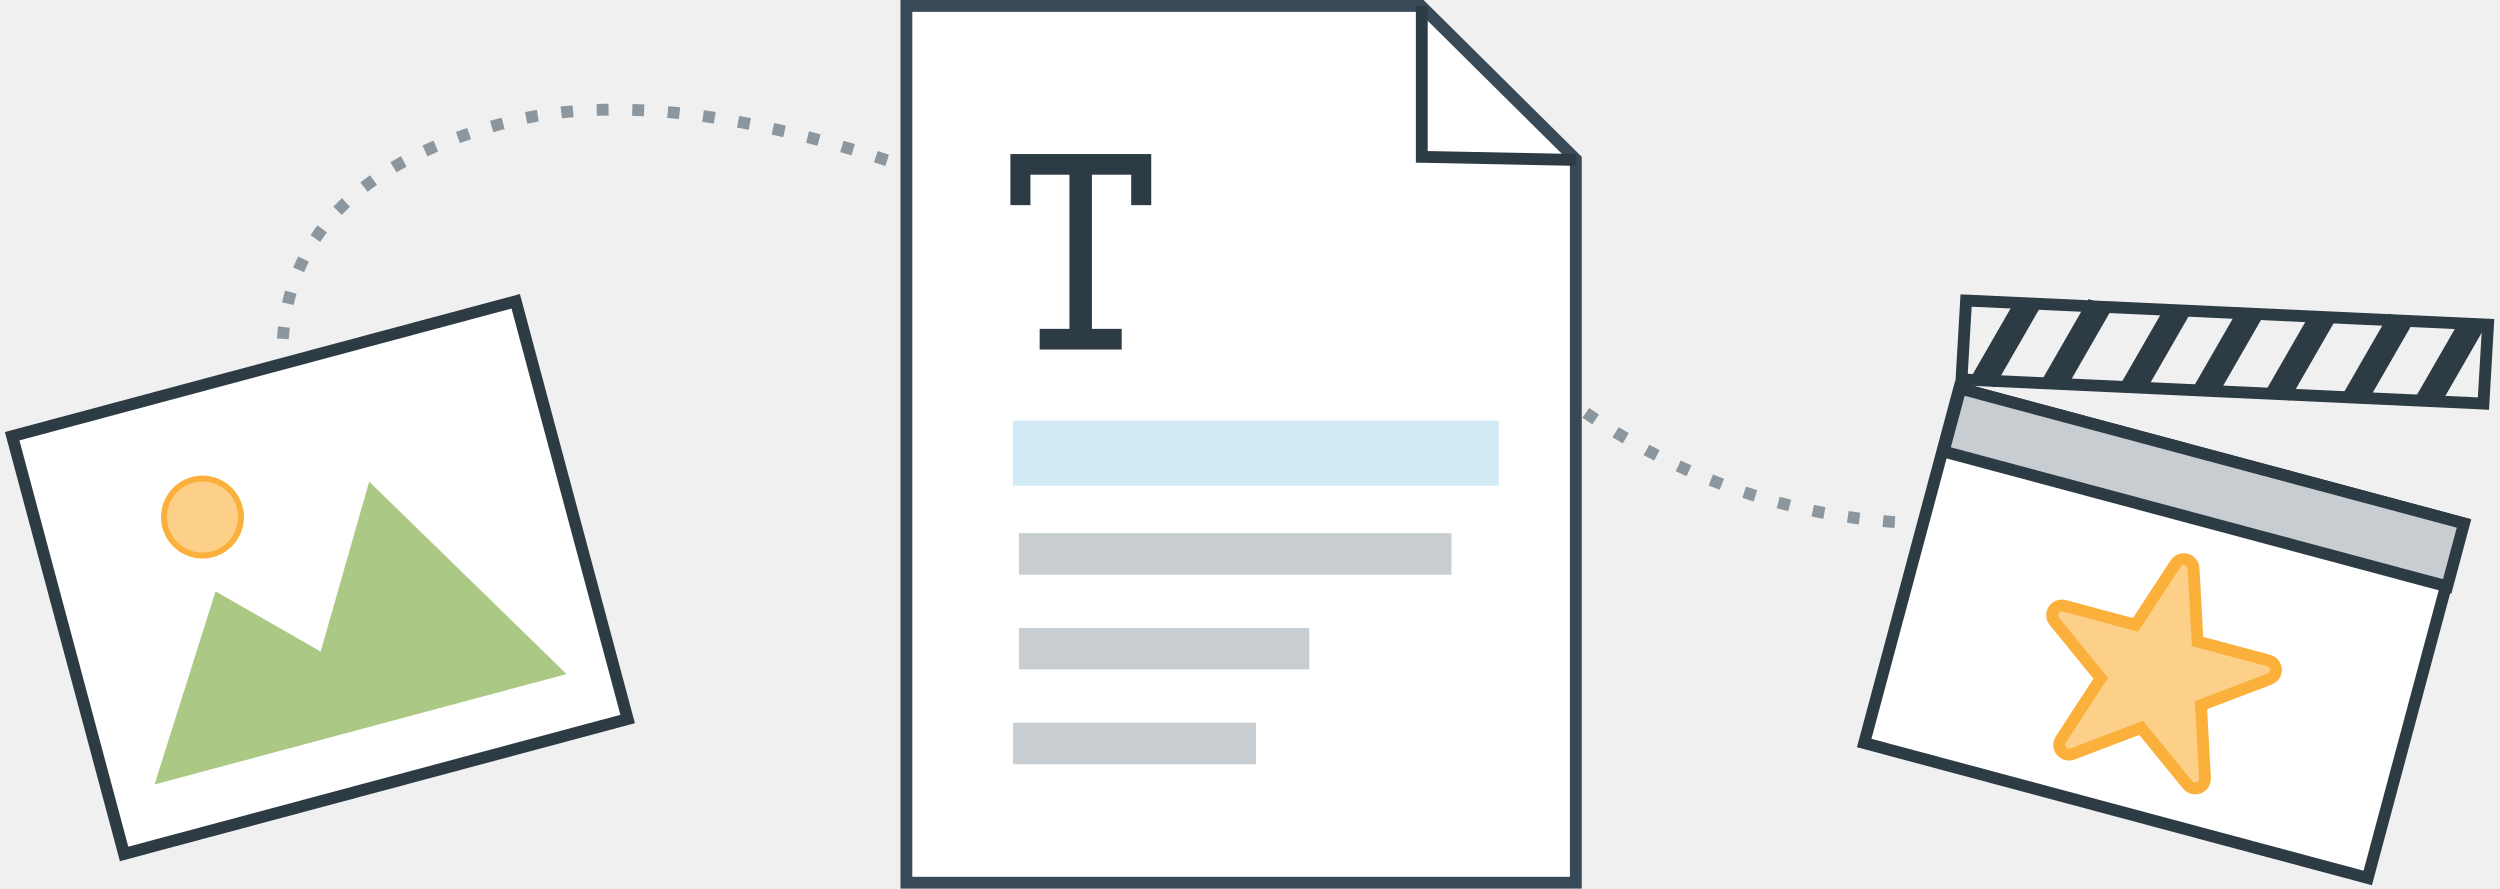
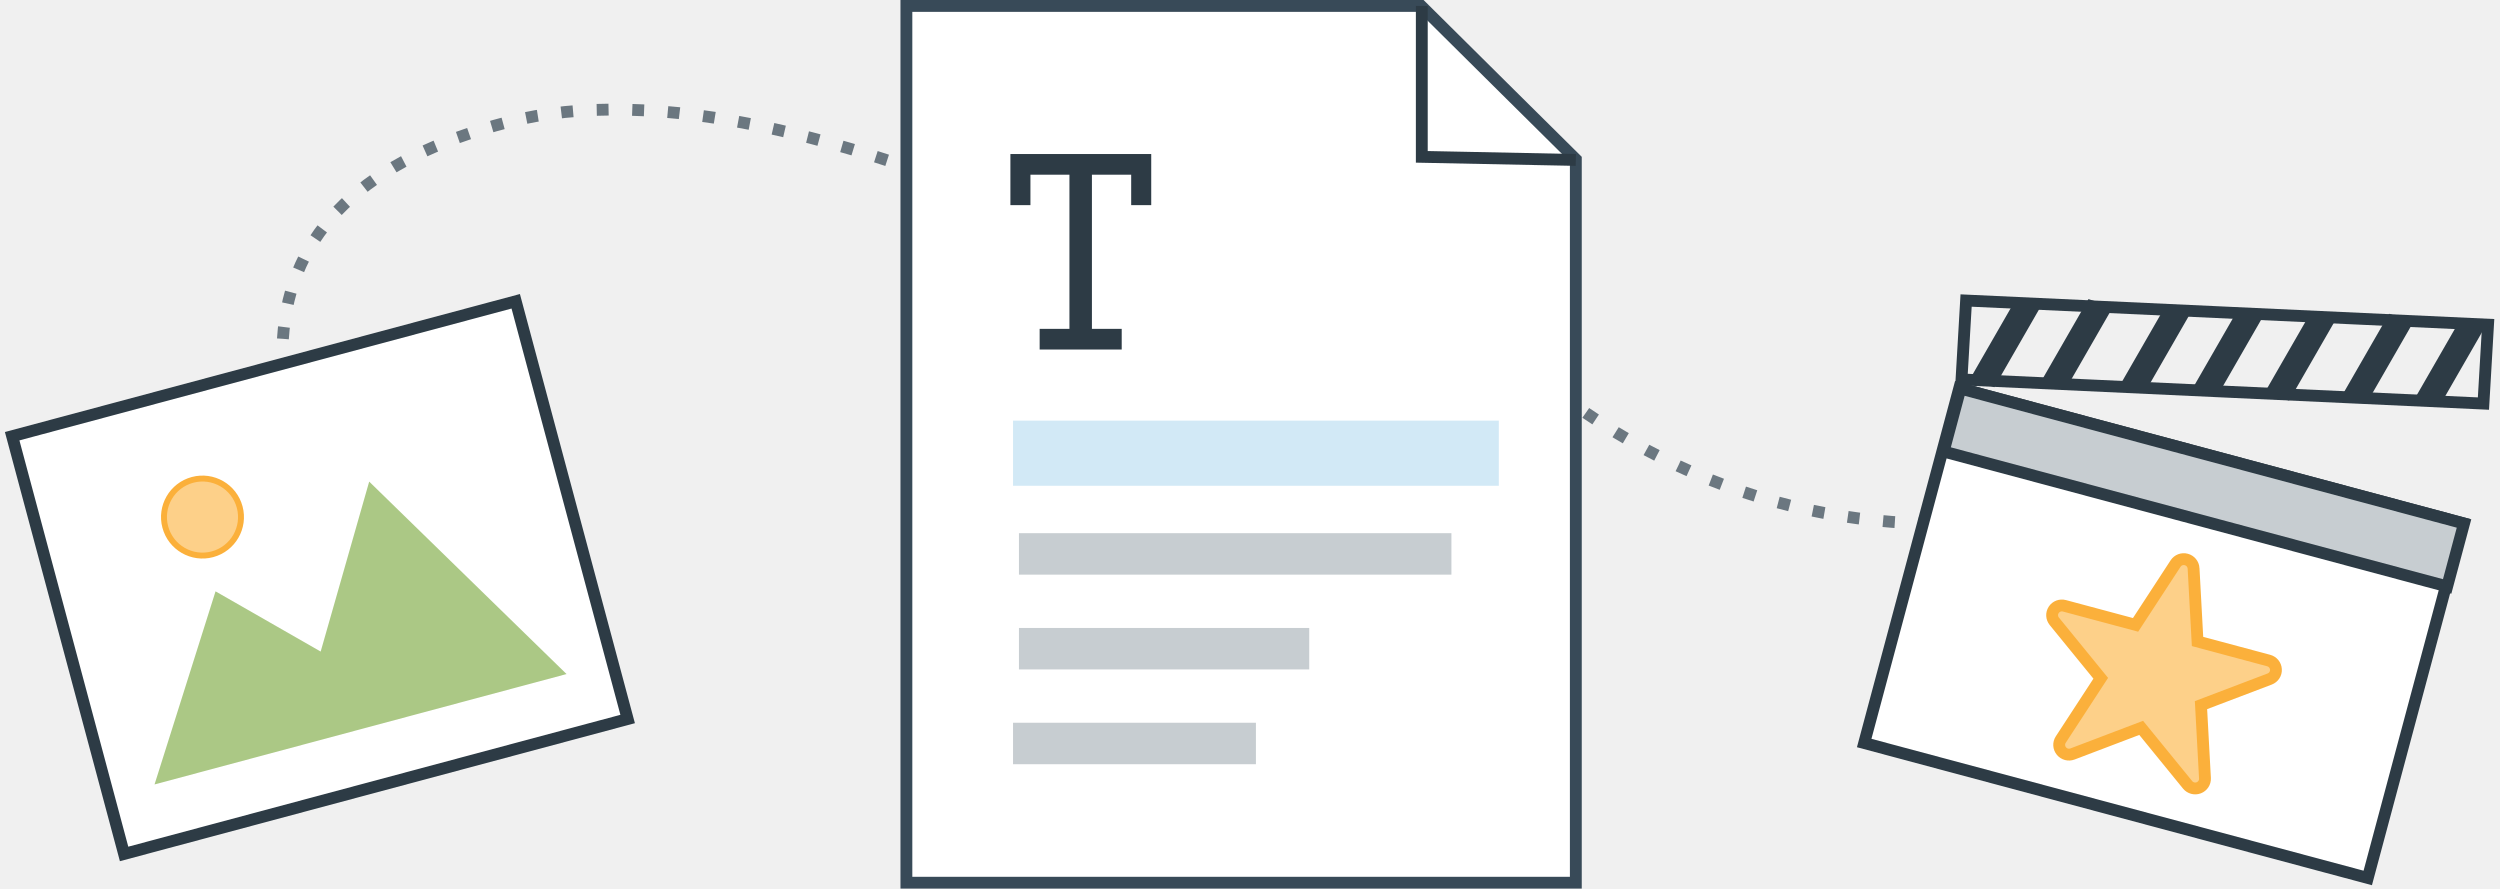
<svg xmlns="http://www.w3.org/2000/svg" aria-hidden="true" width="422px" height="150px" viewBox="0 0 422 150" version="1.1">
  <g id="OR-Assignment" stroke="none" stroke-width="1" fill="none" fill-rule="evenodd">
    <g id="OR-1-Copy-7" transform="translate(-642, -965)">
      <g id="Group-6" transform="translate(644, 966)">
        <g id="Group-4" transform="translate(52, 96.5) rotate(-15) translate(-52, -96.5) translate(8, 60)">
          <rect id="Rectangle" stroke="#2D3B45" stroke-width="2" fill="#FFFFFF" x="0" y="0" width="88" height="73" />
          <polygon id="Path-2" fill="#ABC885" points="8 63 26.383 34.181 40.893 48.59 56.23 23 80 63" />
          <circle id="Oval" stroke="#FBB03B" fill="#FDD089" cx="27.5" cy="21.5" r="6.5" />
        </g>
-         <path d="M263,100.399 C279.707,71.506 304.707,53.707 338,47" id="Path-5" stroke="#8B969E" stroke-width="2" stroke-dasharray="2,4" transform="translate(300.5, 73.69927) scale(1, -1) rotate(20) translate(-300.5, -73.69927) " />
+         <path d="M263,100.399 C279.707,71.506 304.707,53.707 338,47" id="Path-5" stroke="#6B7780" stroke-width="2" stroke-dasharray="2,4" transform="translate(300.5, 73.69927) scale(1, -1) rotate(20) translate(-300.5, -73.69927) " />
        <g id="Group-5" transform="translate(366, 88.5) rotate(15) translate(-366, -88.5) translate(320, 40)">
          <rect id="Rectangle" stroke="#2D3B45" stroke-width="2" fill="#FFFFFF" x="3.79" y="35" width="88" height="62" />
          <g id="Group" transform="translate(45.5, 17.5) rotate(-2) translate(-45.5, -17.5) translate(1, 2)">
            <polygon id="Rectangle" stroke="#2D3B45" stroke-width="2" points="0 16.847 86.761 1 89 14.153 2.239 30" />
            <polygon id="Rectangle" fill="#2D3B45" transform="translate(8, 22.5) rotate(-5) translate(-8, -22.5) " points="8.726 15 13 15.763 7.274 30 3 29.237" />
            <polygon id="Rectangle" fill="#2D3B45" transform="translate(20, 19.5) rotate(-5) translate(-20, -19.5) " points="20.726 12 25 12.763 19.274 27 15 26.237" />
            <polygon id="Rectangle" fill="#2D3B45" transform="translate(33, 17.5) rotate(-5) translate(-33, -17.5) " points="33.726 10 38 10.763 32.274 25 28 24.237" />
            <polygon id="Rectangle" fill="#2D3B45" transform="translate(45, 15.5) rotate(-5) translate(-45, -15.5) " points="45.726 8 50 8.763 44.274 23 40 22.237" />
            <polygon id="Rectangle" fill="#2D3B45" transform="translate(57, 13.5) rotate(-5) translate(-57, -13.5) " points="57.726 6 62 6.763 56.274 21 52 20.237" />
            <polygon id="Rectangle" fill="#2D3B45" transform="translate(70, 10.5) rotate(-5) translate(-70, -10.5) " points="70.726 3 75 3.763 69.274 18 65 17.237" />
            <polygon id="Rectangle" fill="#2D3B45" transform="translate(82, 8.5) rotate(-5) translate(-82, -8.5) " points="82.726 1 87 1.763 81.274 16 77 15.237" />
          </g>
          <path d="M67.707,67.011 C67.485,66.334 66.854,65.879 66.136,65.879 L53.704,65.879 L49.864,54.135 L49.864,54.132 C49.639,53.456 49.008,53 48.29,53 C47.574,53 46.941,53.456 46.719,54.135 L42.876,65.879 L30.444,65.879 C29.726,65.879 29.095,66.334 28.873,67.011 C28.65,67.688 28.889,68.426 29.472,68.848 L39.531,76.107 L35.689,87.853 C35.466,88.532 35.711,89.271 36.294,89.688 C36.583,89.895 36.923,90 37.262,90 C37.602,90 37.941,89.895 38.233,89.685 L48.29,82.428 L58.345,89.685 C58.925,90.105 59.708,90.105 60.288,89.688 C60.871,89.271 61.114,88.532 60.891,87.851 L57.049,76.107 L67.111,68.848 C67.691,68.426 67.932,67.688 67.707,67.011" id="Mask" stroke="#FBB03B" stroke-width="2" fill="#FDD089" />
          <rect id="Rectangle" stroke="#2D3B45" stroke-width="2" fill="#C7CDD1" x="4" y="35" width="88" height="11" />
        </g>
-         <path d="M44,50 C46.718,32.031 60.407,20.985 85.066,16.861 C109.725,12.736 143.901,23.437 187.593,48.963" id="Path-4" stroke="#8B969E" stroke-width="2" stroke-dasharray="2,4" transform="translate(115.7967, 33) rotate(-5) translate(-115.7967, -33) " />
+         <path d="M44,50 C46.718,32.031 60.407,20.985 85.066,16.861 C109.725,12.736 143.901,23.437 187.593,48.963" id="Path-4" stroke="#6B7780" stroke-width="2" stroke-dasharray="2,4" transform="translate(115.7967, 33) rotate(-5) translate(-115.7967, -33) " />
        <g id="Group-2" transform="translate(150.9476, 0)">
          <polygon id="Stroke-5" stroke="#384A58" stroke-width="2" fill="#FFFFFF" points="0.052 148 113.052 148 113.052 25.888 101.945 14.883 86.94 0 0.052 0" />
          <polygon id="Fill-6" fill="#D2E9F6" points="18.052 81 100.052 81 100.052 70 18.052 70" />
          <polygon id="Fill-6" fill="#C7CDD1" points="19.052 96 92.052 96 92.052 89 19.052 89" />
          <polygon id="Fill-6" fill="#C7CDD1" points="19.052 112 68.052 112 68.052 105 19.052 105" />
          <polygon id="Fill-6" fill="#C7CDD1" points="18.052 128 59.052 128 59.052 121 18.052 121" />
          <g id="Icons/Lined/Text" transform="translate(14.05237, 25)" fill="#2D3B45">
            <polygon id="Mask" points="3.556 0 27.327 0 27.327 8.627 23.944 8.627 23.944 3.489 17.316 3.489 17.316 29.511 22.344 29.511 22.344 33 8.493 33 8.493 29.511 13.521 29.511 13.521 3.489 6.938 3.489 6.938 8.627 3.556 8.627" />
          </g>
          <polyline id="Path-3" stroke="#2D3B45" stroke-width="2" points="87.052 0 87.052 25.475 113.052 26" />
        </g>
      </g>
    </g>
  </g>
</svg>
